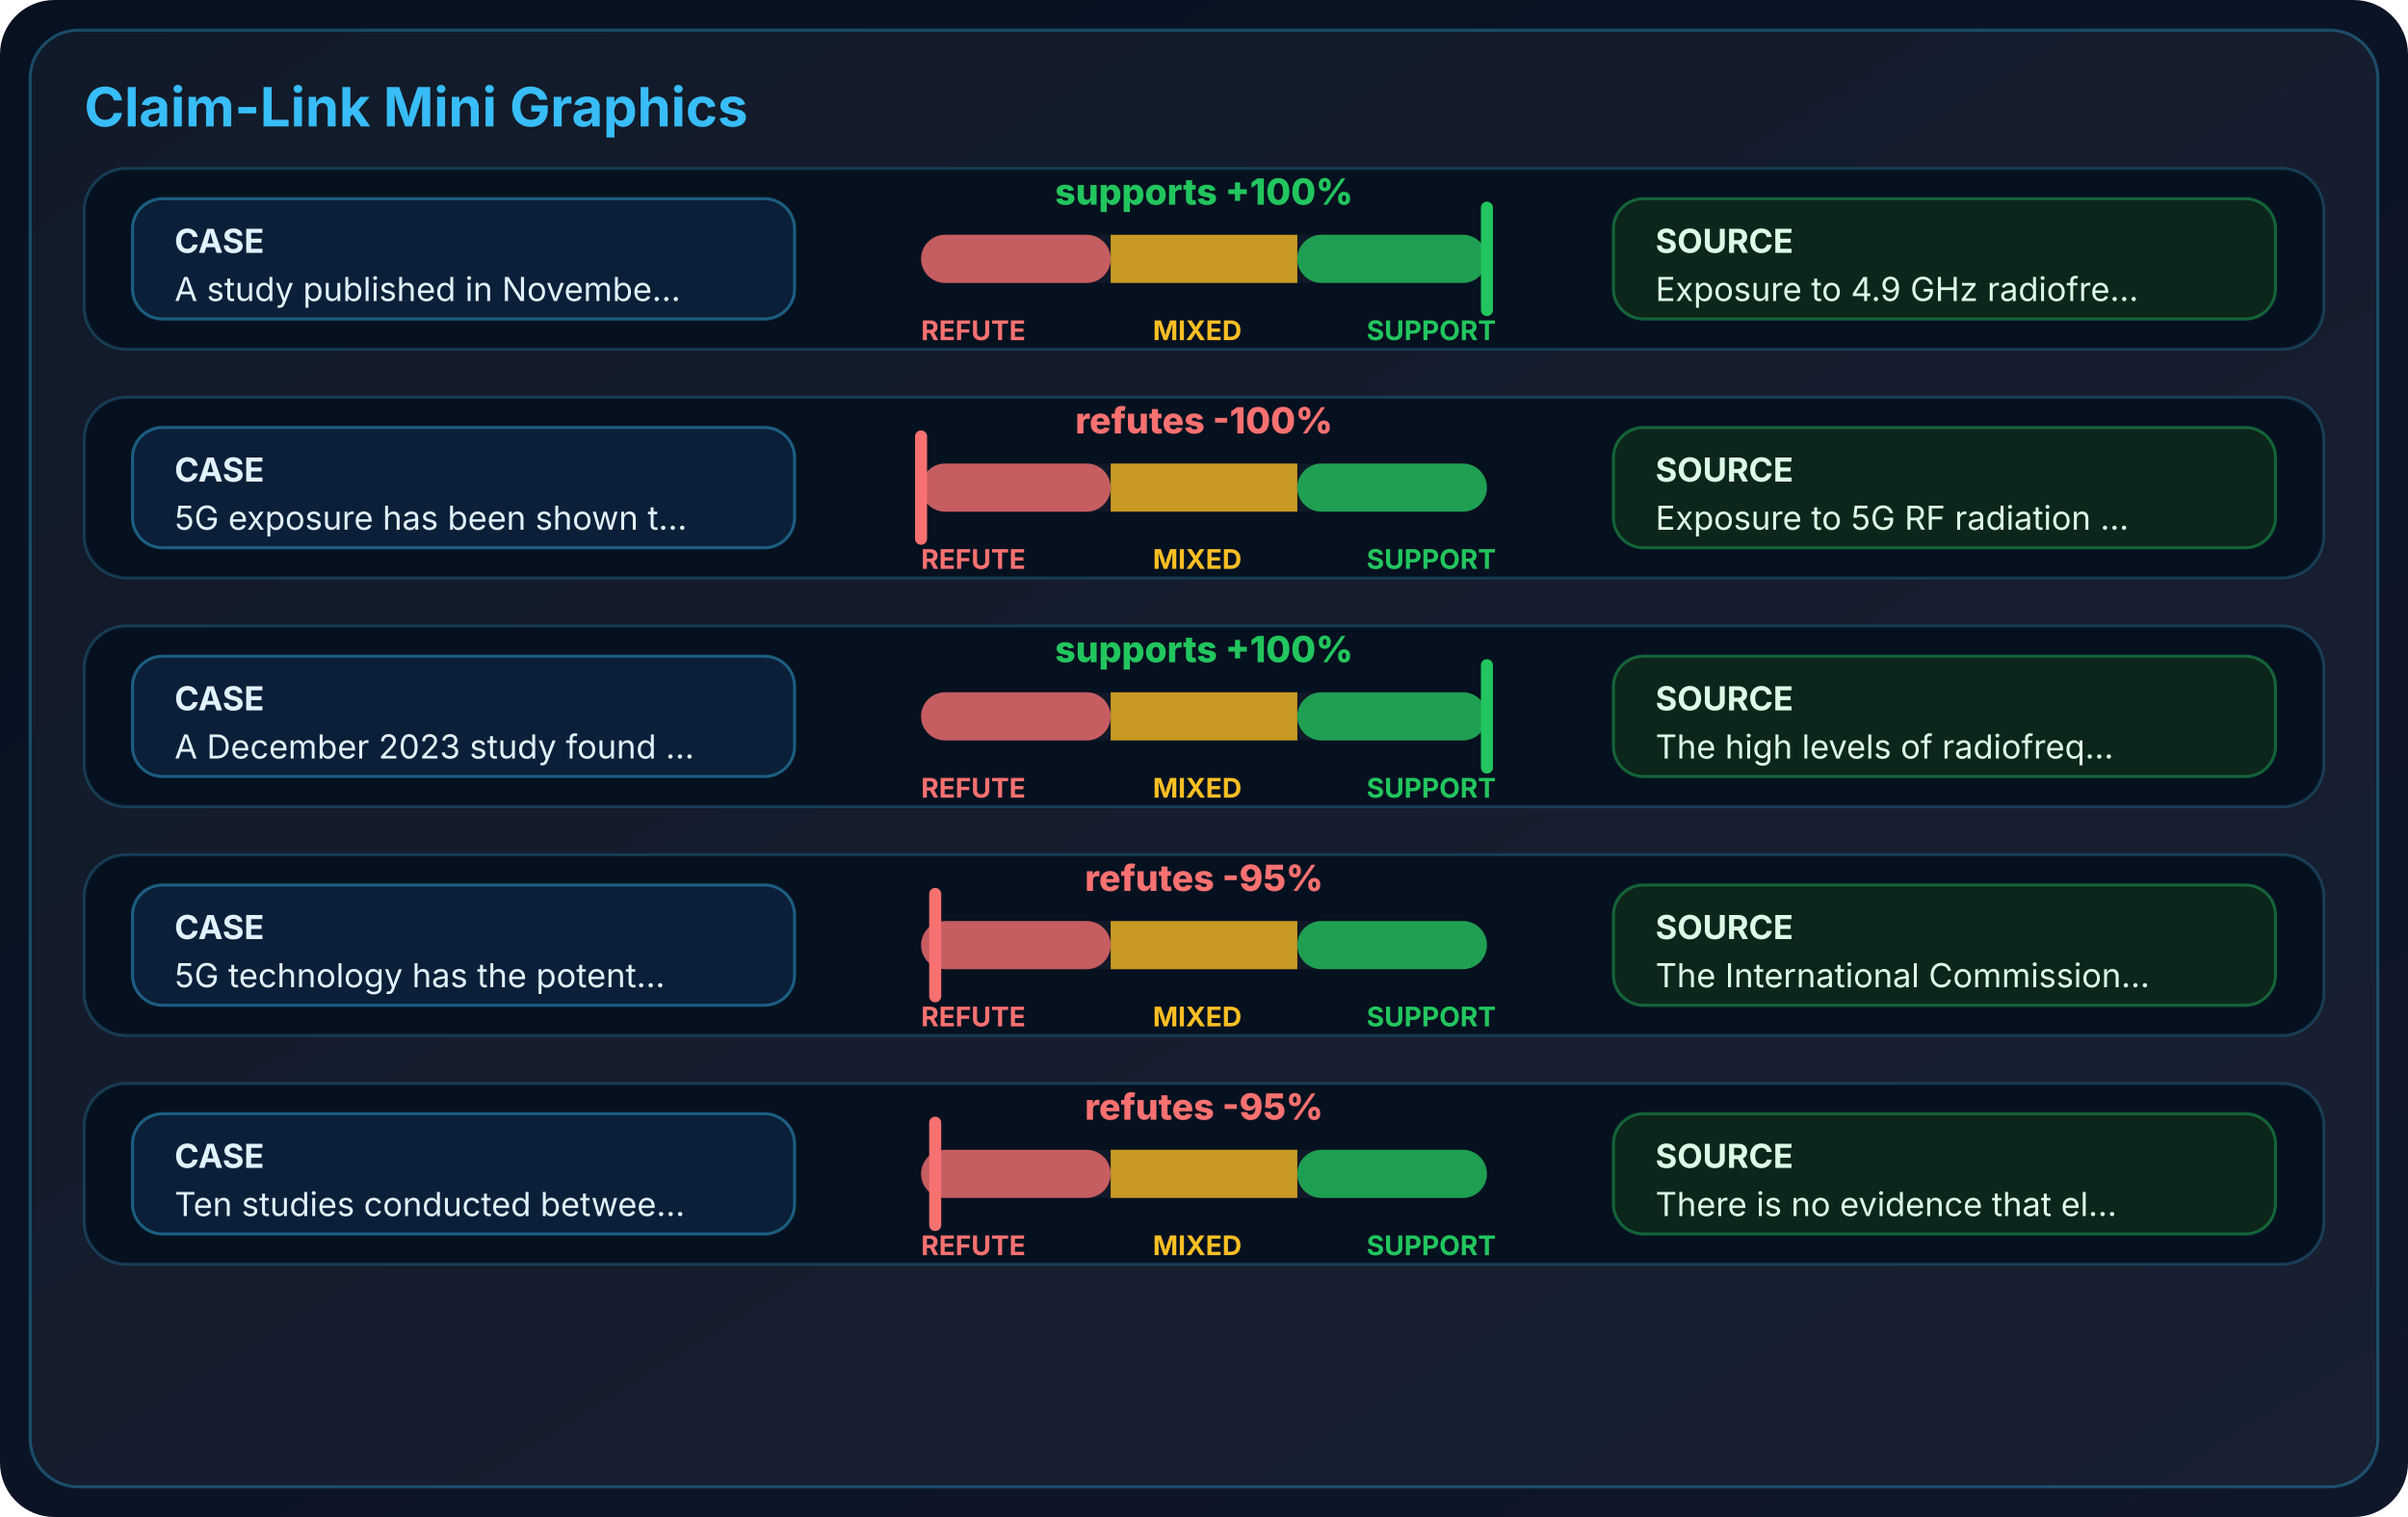
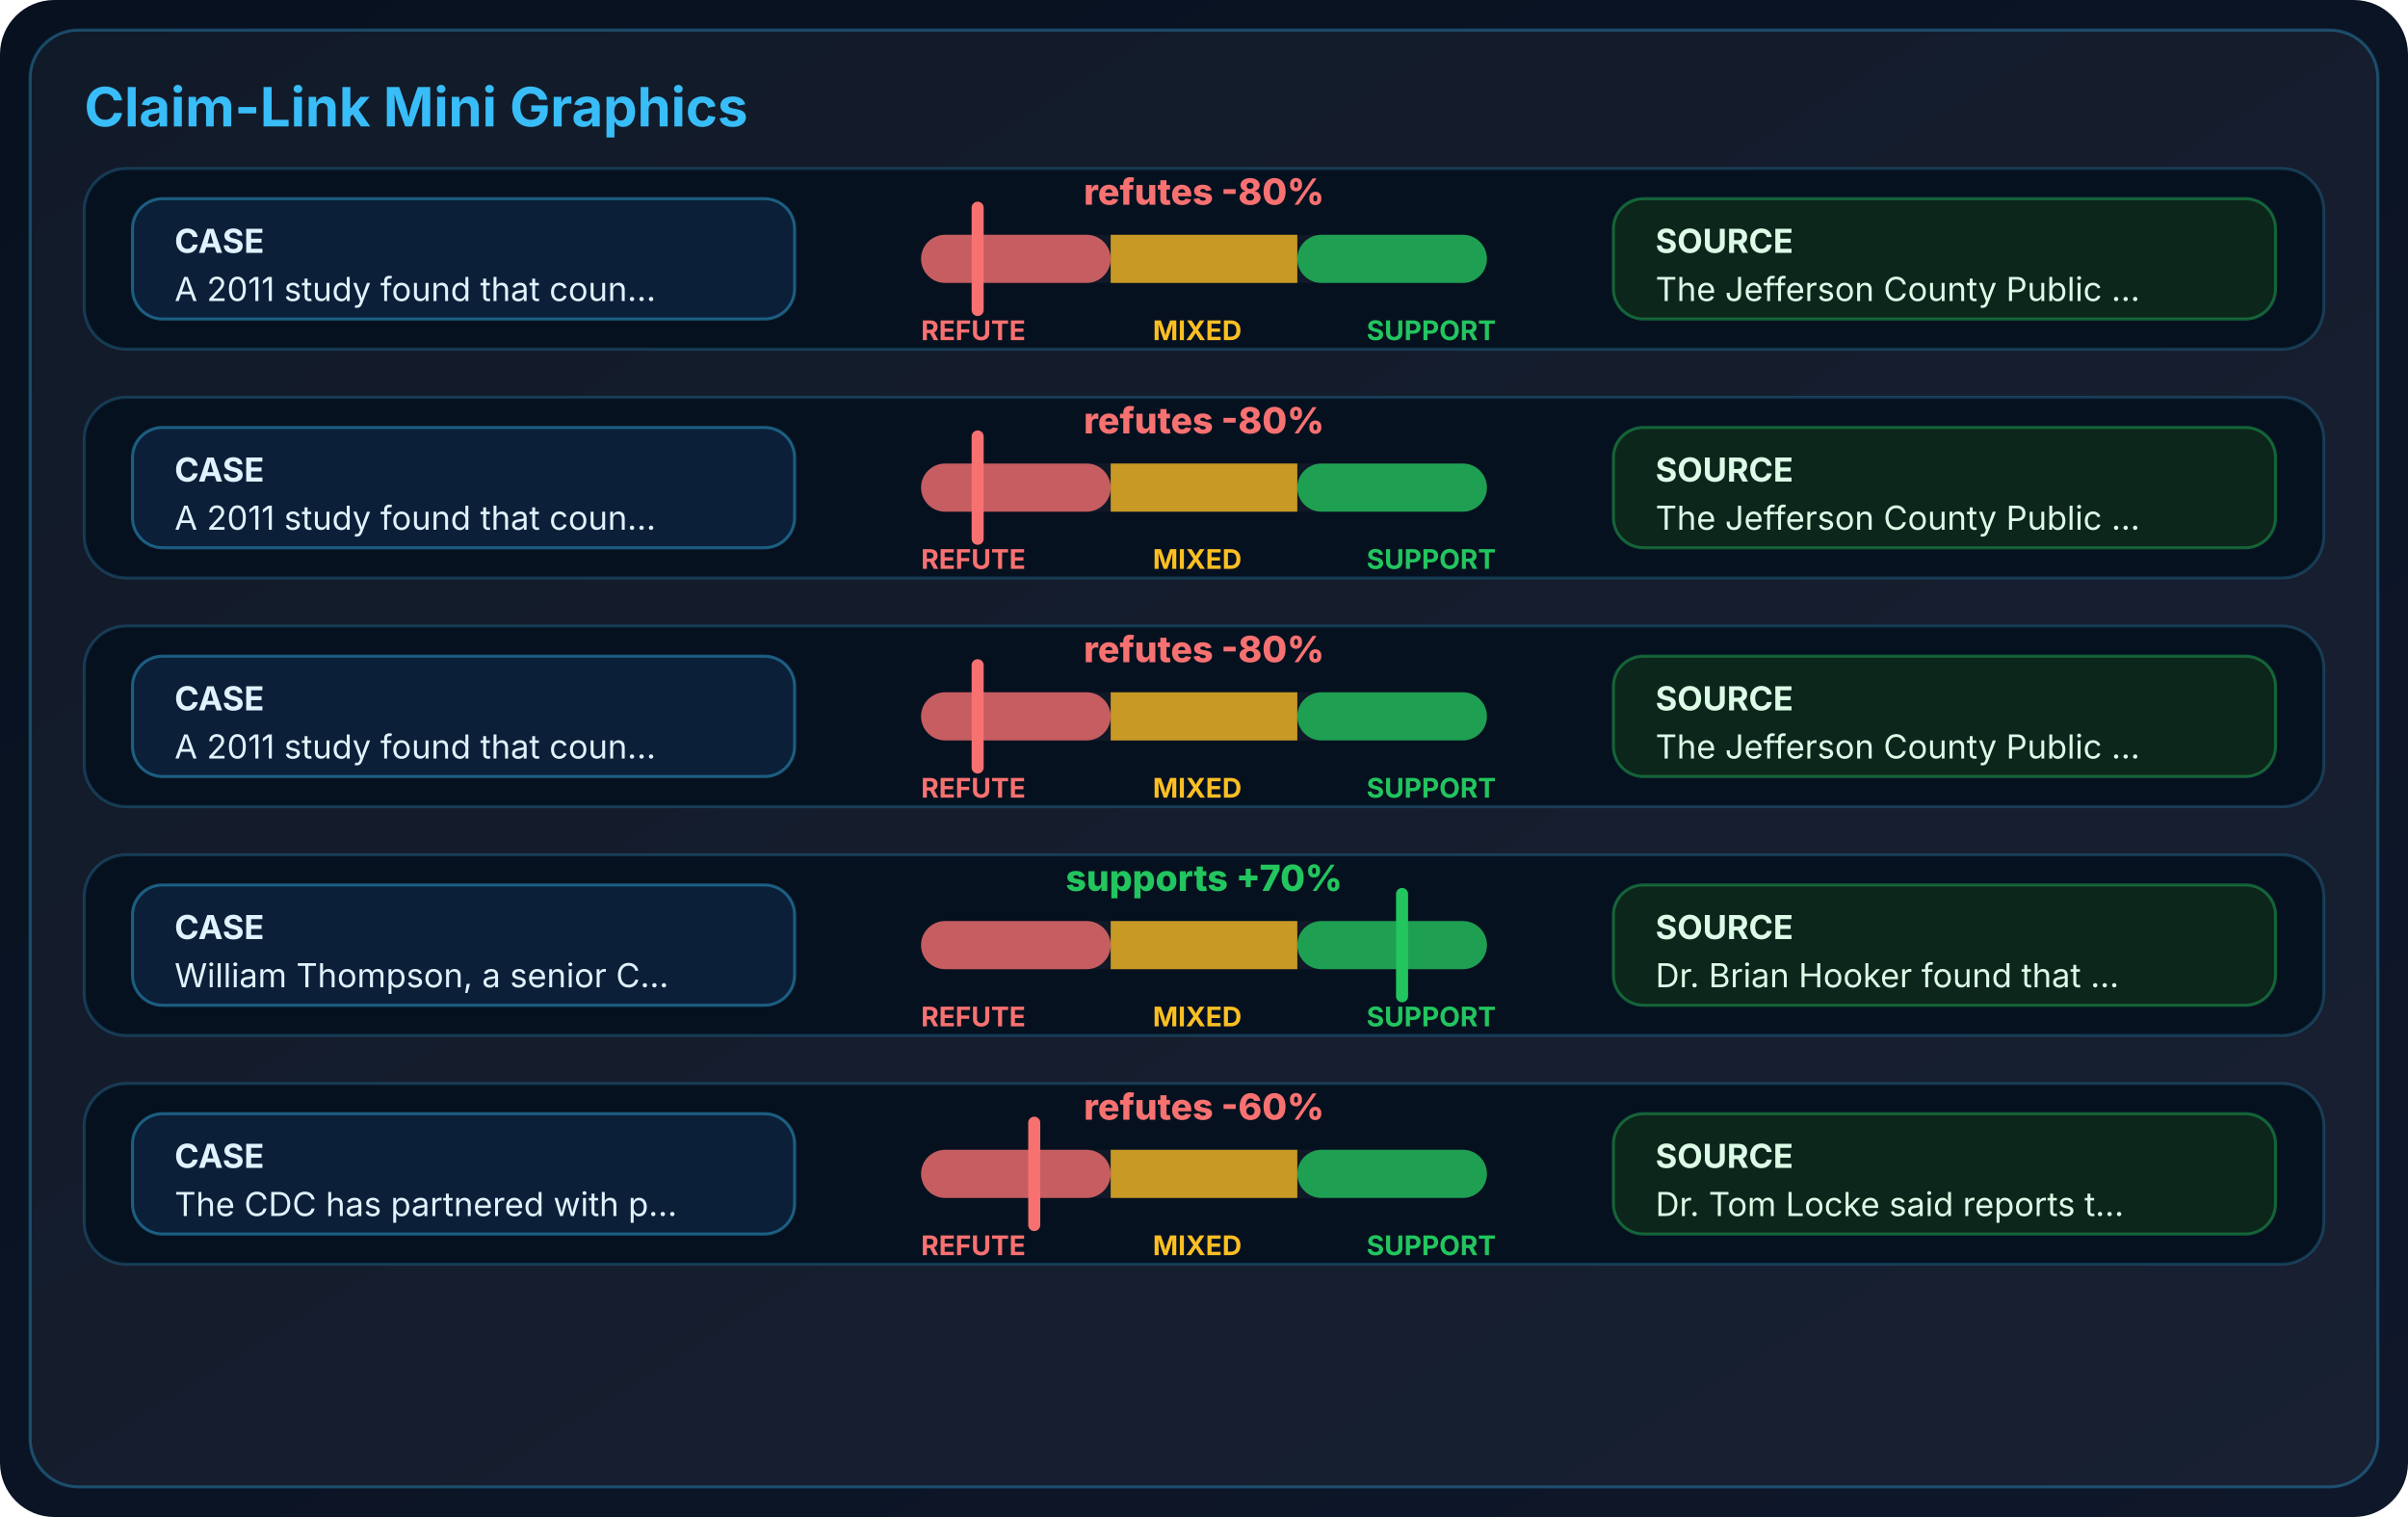
<svg xmlns="http://www.w3.org/2000/svg" width="800" height="504" viewBox="0 0 800 504" role="img" aria-label="Claim-Link Mini Graphics">
  <defs>
    <linearGradient id="bg" x1="0" x2="1" y1="0" y2="1">
      <stop offset="0%" stop-color="#07111f" />
      <stop offset="100%" stop-color="#0f172a" />
    </linearGradient>
    <filter id="glow">
      <feGaussianBlur stdDeviation="3" result="blur" />
      <feMerge>
        <feMergeNode in="blur" />
        <feMergeNode in="SourceGraphic" />
      </feMerge>
    </filter>
  </defs>
  <rect width="100%" height="100%" rx="18" fill="url(#bg)" />
  <rect x="10" y="10" width="780" height="484" rx="16" fill="rgba(255,255,255,0.04)" stroke="#38bdf8" stroke-opacity="0.32" />
  <text x="28" y="42" fill="#38bdf8" font-family="Inter, Arial, sans-serif" font-size="18" font-weight="700">Claim-Link Mini Graphics</text>
  <rect x="28" y="56" width="744" height="60" rx="14" fill="#06111f" stroke="#38bdf8" stroke-opacity="0.22" />
  <rect x="44" y="66" width="220" height="40" rx="10" fill="#0b2038" stroke="#38bdf8" stroke-opacity="0.42" />
  <text x="58" y="84" fill="#e0f2fe" font-family="Inter, Arial" font-size="11" font-weight="700">CASE</text>
-   <text x="58" y="100" fill="#e0f2fe" font-family="Inter, Arial" font-size="11">A study published in Novembe...</text>
+   <text x="58" y="100" fill="#e0f2fe" font-family="Inter, Arial" font-size="11">A 2011 study found that coun...</text>
  <rect x="306" y="78" width="188" height="16" rx="8" fill="#111827" />
  <rect x="306" y="78" width="63" height="16" rx="8" fill="#f87171" opacity="0.78" />
  <rect x="369" y="78" width="62" height="16" fill="#fbbf24" opacity="0.78" />
  <rect x="431" y="78" width="63" height="16" rx="8" fill="#22c55e" opacity="0.78" />
-   <line x1="494" y1="69" x2="494" y2="103" stroke="#22c55e" stroke-width="4" stroke-linecap="round" />
-   <text x="400" y="68" text-anchor="middle" fill="#22c55e" font-family="Inter, Arial" font-size="12" font-weight="800">supports +100%</text>
+   <line x1="324.8" y1="69" x2="324.8" y2="103" stroke="#f87171" stroke-width="4" stroke-linecap="round" />
+   <text x="400" y="68" text-anchor="middle" fill="#f87171" font-family="Inter, Arial" font-size="12" font-weight="800">refutes -80%</text>
  <text x="306" y="113" fill="#f87171" font-family="Inter, Arial" font-size="9" font-weight="700">REFUTE</text>
  <text x="383" y="113" fill="#fbbf24" font-family="Inter, Arial" font-size="9" font-weight="700">MIXED</text>
  <text x="454" y="113" fill="#22c55e" font-family="Inter, Arial" font-size="9" font-weight="700">SUPPORT</text>
  <rect x="536" y="66" width="220" height="40" rx="10" fill="#0d261c" stroke="#22c55e" stroke-opacity="0.42" />
  <text x="550" y="84" fill="#dcfce7" font-family="Inter, Arial" font-size="11" font-weight="700">SOURCE</text>
-   <text x="550" y="100" fill="#dcfce7" font-family="Inter, Arial" font-size="11">Exposure to 4.9 GHz radiofre...</text>
+   <text x="550" y="100" fill="#dcfce7" font-family="Inter, Arial" font-size="11">The Jefferson County Public ...</text>
  <rect x="28" y="132" width="744" height="60" rx="14" fill="#06111f" stroke="#38bdf8" stroke-opacity="0.22" />
  <rect x="44" y="142" width="220" height="40" rx="10" fill="#0b2038" stroke="#38bdf8" stroke-opacity="0.42" />
  <text x="58" y="160" fill="#e0f2fe" font-family="Inter, Arial" font-size="11" font-weight="700">CASE</text>
-   <text x="58" y="176" fill="#e0f2fe" font-family="Inter, Arial" font-size="11">5G exposure has been shown t...</text>
+   <text x="58" y="176" fill="#e0f2fe" font-family="Inter, Arial" font-size="11">A 2011 study found that coun...</text>
  <rect x="306" y="154" width="188" height="16" rx="8" fill="#111827" />
  <rect x="306" y="154" width="63" height="16" rx="8" fill="#f87171" opacity="0.78" />
  <rect x="369" y="154" width="62" height="16" fill="#fbbf24" opacity="0.78" />
  <rect x="431" y="154" width="63" height="16" rx="8" fill="#22c55e" opacity="0.78" />
-   <line x1="306" y1="145" x2="306" y2="179" stroke="#f87171" stroke-width="4" stroke-linecap="round" />
-   <text x="400" y="144" text-anchor="middle" fill="#f87171" font-family="Inter, Arial" font-size="12" font-weight="800">refutes -100%</text>
+   <line x1="324.8" y1="145" x2="324.8" y2="179" stroke="#f87171" stroke-width="4" stroke-linecap="round" />
+   <text x="400" y="144" text-anchor="middle" fill="#f87171" font-family="Inter, Arial" font-size="12" font-weight="800">refutes -80%</text>
  <text x="306" y="189" fill="#f87171" font-family="Inter, Arial" font-size="9" font-weight="700">REFUTE</text>
  <text x="383" y="189" fill="#fbbf24" font-family="Inter, Arial" font-size="9" font-weight="700">MIXED</text>
  <text x="454" y="189" fill="#22c55e" font-family="Inter, Arial" font-size="9" font-weight="700">SUPPORT</text>
  <rect x="536" y="142" width="220" height="40" rx="10" fill="#0d261c" stroke="#22c55e" stroke-opacity="0.42" />
  <text x="550" y="160" fill="#dcfce7" font-family="Inter, Arial" font-size="11" font-weight="700">SOURCE</text>
-   <text x="550" y="176" fill="#dcfce7" font-family="Inter, Arial" font-size="11">Exposure to 5G RF radiation ...</text>
+   <text x="550" y="176" fill="#dcfce7" font-family="Inter, Arial" font-size="11">The Jefferson County Public ...</text>
  <rect x="28" y="208" width="744" height="60" rx="14" fill="#06111f" stroke="#38bdf8" stroke-opacity="0.22" />
  <rect x="44" y="218" width="220" height="40" rx="10" fill="#0b2038" stroke="#38bdf8" stroke-opacity="0.42" />
  <text x="58" y="236" fill="#e0f2fe" font-family="Inter, Arial" font-size="11" font-weight="700">CASE</text>
-   <text x="58" y="252" fill="#e0f2fe" font-family="Inter, Arial" font-size="11">A December 2023 study found ...</text>
+   <text x="58" y="252" fill="#e0f2fe" font-family="Inter, Arial" font-size="11">A 2011 study found that coun...</text>
  <rect x="306" y="230" width="188" height="16" rx="8" fill="#111827" />
  <rect x="306" y="230" width="63" height="16" rx="8" fill="#f87171" opacity="0.78" />
  <rect x="369" y="230" width="62" height="16" fill="#fbbf24" opacity="0.78" />
  <rect x="431" y="230" width="63" height="16" rx="8" fill="#22c55e" opacity="0.78" />
-   <line x1="494" y1="221" x2="494" y2="255" stroke="#22c55e" stroke-width="4" stroke-linecap="round" />
-   <text x="400" y="220" text-anchor="middle" fill="#22c55e" font-family="Inter, Arial" font-size="12" font-weight="800">supports +100%</text>
+   <line x1="324.8" y1="221" x2="324.8" y2="255" stroke="#f87171" stroke-width="4" stroke-linecap="round" />
+   <text x="400" y="220" text-anchor="middle" fill="#f87171" font-family="Inter, Arial" font-size="12" font-weight="800">refutes -80%</text>
  <text x="306" y="265" fill="#f87171" font-family="Inter, Arial" font-size="9" font-weight="700">REFUTE</text>
  <text x="383" y="265" fill="#fbbf24" font-family="Inter, Arial" font-size="9" font-weight="700">MIXED</text>
  <text x="454" y="265" fill="#22c55e" font-family="Inter, Arial" font-size="9" font-weight="700">SUPPORT</text>
  <rect x="536" y="218" width="220" height="40" rx="10" fill="#0d261c" stroke="#22c55e" stroke-opacity="0.42" />
  <text x="550" y="236" fill="#dcfce7" font-family="Inter, Arial" font-size="11" font-weight="700">SOURCE</text>
-   <text x="550" y="252" fill="#dcfce7" font-family="Inter, Arial" font-size="11">The high levels of radiofreq...</text>
+   <text x="550" y="252" fill="#dcfce7" font-family="Inter, Arial" font-size="11">The Jefferson County Public ...</text>
  <rect x="28" y="284" width="744" height="60" rx="14" fill="#06111f" stroke="#38bdf8" stroke-opacity="0.22" />
  <rect x="44" y="294" width="220" height="40" rx="10" fill="#0b2038" stroke="#38bdf8" stroke-opacity="0.42" />
  <text x="58" y="312" fill="#e0f2fe" font-family="Inter, Arial" font-size="11" font-weight="700">CASE</text>
-   <text x="58" y="328" fill="#e0f2fe" font-family="Inter, Arial" font-size="11">5G technology has the potent...</text>
+   <text x="58" y="328" fill="#e0f2fe" font-family="Inter, Arial" font-size="11">William Thompson, a senior C...</text>
  <rect x="306" y="306" width="188" height="16" rx="8" fill="#111827" />
  <rect x="306" y="306" width="63" height="16" rx="8" fill="#f87171" opacity="0.78" />
  <rect x="369" y="306" width="62" height="16" fill="#fbbf24" opacity="0.78" />
  <rect x="431" y="306" width="63" height="16" rx="8" fill="#22c55e" opacity="0.78" />
-   <line x1="310.7" y1="297" x2="310.7" y2="331" stroke="#f87171" stroke-width="4" stroke-linecap="round" />
-   <text x="400" y="296" text-anchor="middle" fill="#f87171" font-family="Inter, Arial" font-size="12" font-weight="800">refutes -95%</text>
+   <line x1="465.8" y1="297" x2="465.8" y2="331" stroke="#22c55e" stroke-width="4" stroke-linecap="round" />
+   <text x="400" y="296" text-anchor="middle" fill="#22c55e" font-family="Inter, Arial" font-size="12" font-weight="800">supports +70%</text>
  <text x="306" y="341" fill="#f87171" font-family="Inter, Arial" font-size="9" font-weight="700">REFUTE</text>
  <text x="383" y="341" fill="#fbbf24" font-family="Inter, Arial" font-size="9" font-weight="700">MIXED</text>
  <text x="454" y="341" fill="#22c55e" font-family="Inter, Arial" font-size="9" font-weight="700">SUPPORT</text>
  <rect x="536" y="294" width="220" height="40" rx="10" fill="#0d261c" stroke="#22c55e" stroke-opacity="0.42" />
  <text x="550" y="312" fill="#dcfce7" font-family="Inter, Arial" font-size="11" font-weight="700">SOURCE</text>
-   <text x="550" y="328" fill="#dcfce7" font-family="Inter, Arial" font-size="11">The International Commission...</text>
+   <text x="550" y="328" fill="#dcfce7" font-family="Inter, Arial" font-size="11">Dr. Brian Hooker found that ...</text>
  <rect x="28" y="360" width="744" height="60" rx="14" fill="#06111f" stroke="#38bdf8" stroke-opacity="0.22" />
  <rect x="44" y="370" width="220" height="40" rx="10" fill="#0b2038" stroke="#38bdf8" stroke-opacity="0.42" />
  <text x="58" y="388" fill="#e0f2fe" font-family="Inter, Arial" font-size="11" font-weight="700">CASE</text>
-   <text x="58" y="404" fill="#e0f2fe" font-family="Inter, Arial" font-size="11">Ten studies conducted betwee...</text>
+   <text x="58" y="404" fill="#e0f2fe" font-family="Inter, Arial" font-size="11">The CDC has partnered with p...</text>
  <rect x="306" y="382" width="188" height="16" rx="8" fill="#111827" />
  <rect x="306" y="382" width="63" height="16" rx="8" fill="#f87171" opacity="0.78" />
  <rect x="369" y="382" width="62" height="16" fill="#fbbf24" opacity="0.78" />
  <rect x="431" y="382" width="63" height="16" rx="8" fill="#22c55e" opacity="0.78" />
-   <line x1="310.7" y1="373" x2="310.7" y2="407" stroke="#f87171" stroke-width="4" stroke-linecap="round" />
-   <text x="400" y="372" text-anchor="middle" fill="#f87171" font-family="Inter, Arial" font-size="12" font-weight="800">refutes -95%</text>
+   <line x1="343.6" y1="373" x2="343.6" y2="407" stroke="#f87171" stroke-width="4" stroke-linecap="round" />
+   <text x="400" y="372" text-anchor="middle" fill="#f87171" font-family="Inter, Arial" font-size="12" font-weight="800">refutes -60%</text>
  <text x="306" y="417" fill="#f87171" font-family="Inter, Arial" font-size="9" font-weight="700">REFUTE</text>
  <text x="383" y="417" fill="#fbbf24" font-family="Inter, Arial" font-size="9" font-weight="700">MIXED</text>
  <text x="454" y="417" fill="#22c55e" font-family="Inter, Arial" font-size="9" font-weight="700">SUPPORT</text>
  <rect x="536" y="370" width="220" height="40" rx="10" fill="#0d261c" stroke="#22c55e" stroke-opacity="0.42" />
  <text x="550" y="388" fill="#dcfce7" font-family="Inter, Arial" font-size="11" font-weight="700">SOURCE</text>
-   <text x="550" y="404" fill="#dcfce7" font-family="Inter, Arial" font-size="11">There is no evidence that el...</text>
+   <text x="550" y="404" fill="#dcfce7" font-family="Inter, Arial" font-size="11">Dr. Tom Locke said reports t...</text>
</svg>
